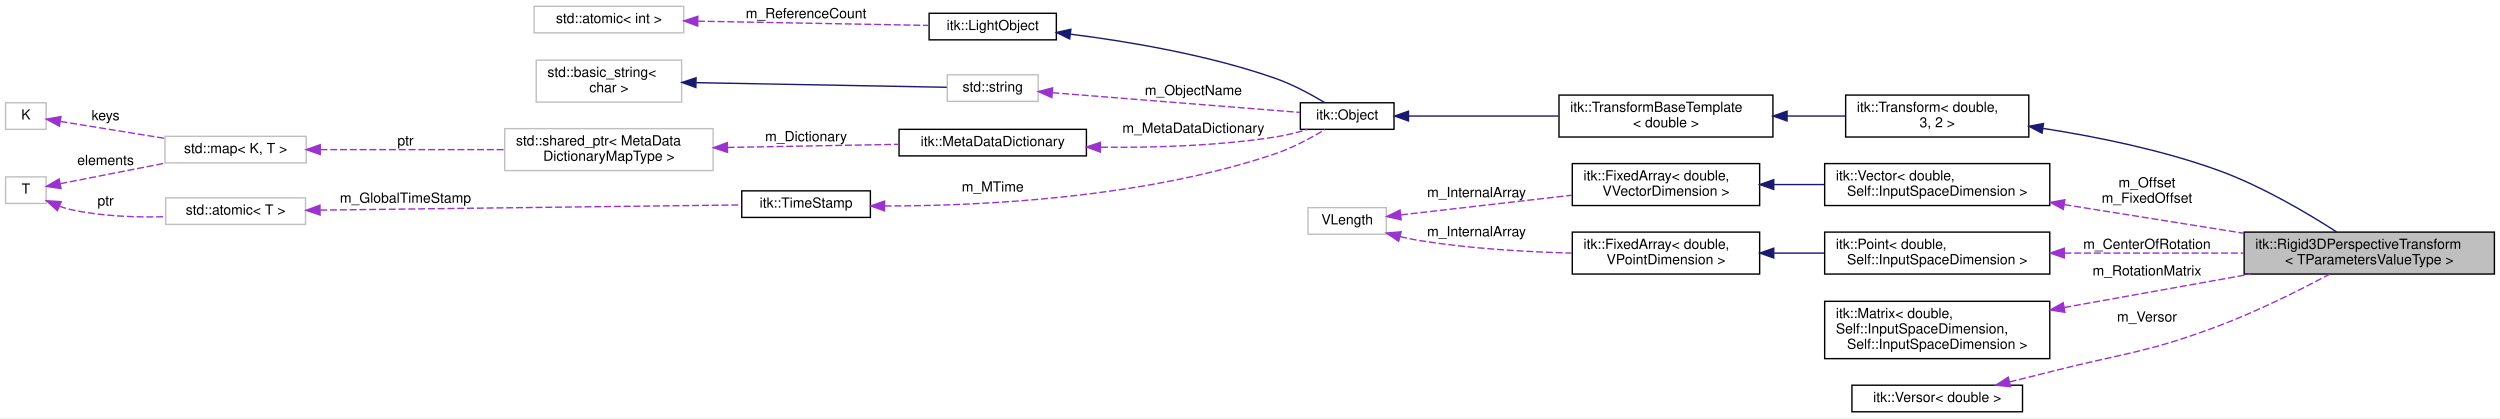
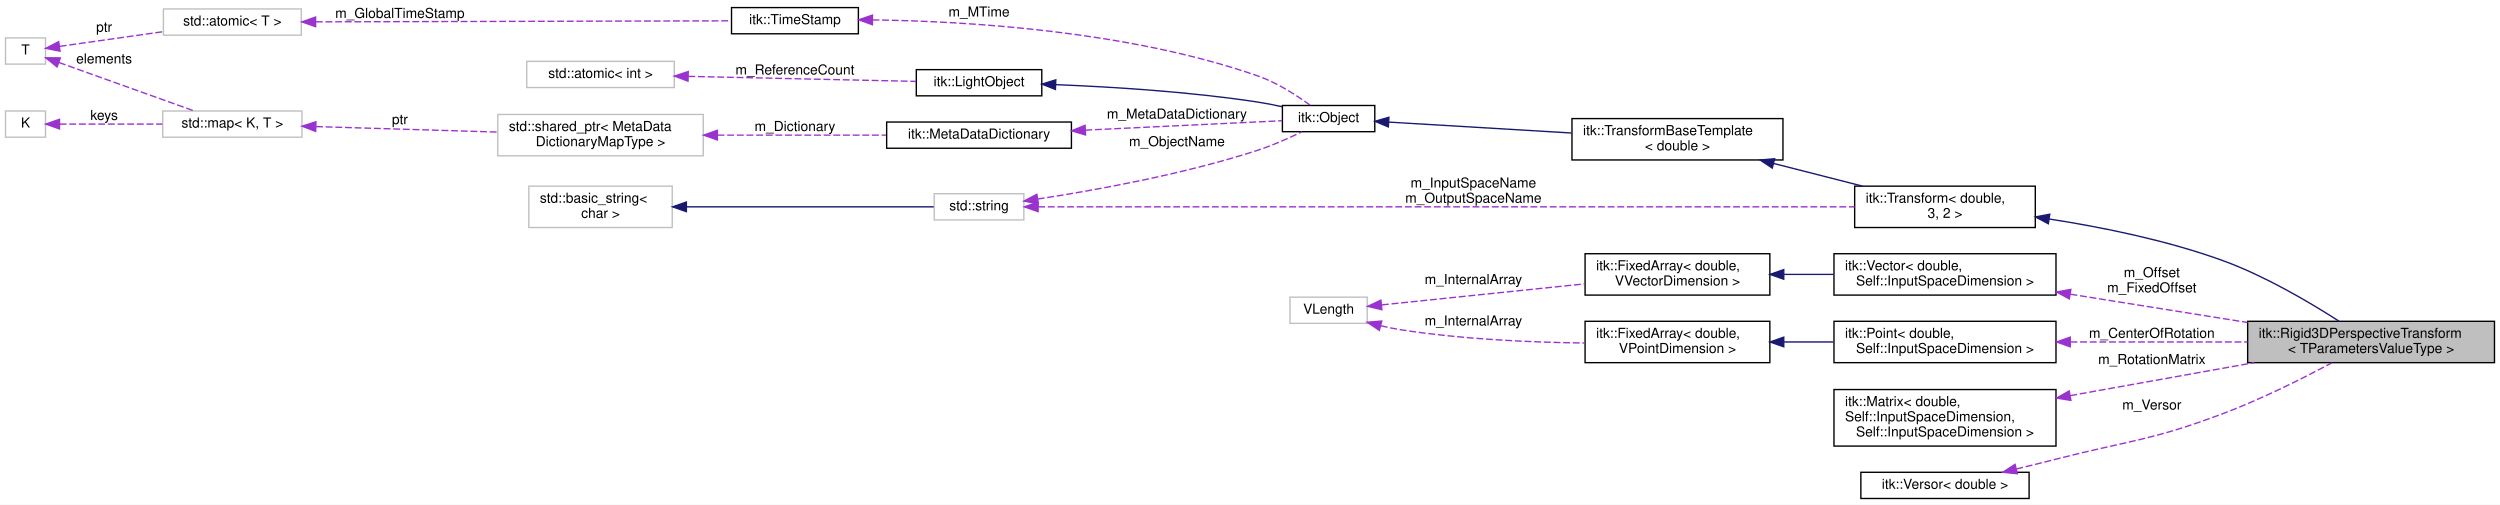
- <svg xmlns="http://www.w3.org/2000/svg" xmlns:xlink="http://www.w3.org/1999/xlink" width="1788pt" height="299pt" viewBox="0.00 0.00 1788.00 299.00">
-   <g id="graph0" class="graph" transform="scale(1 1) rotate(0) translate(4 295)">
-     <polygon fill="white" stroke="transparent" points="-4,4 -4,-295 1784,-295 1784,4 -4,4" />
+ <svg xmlns="http://www.w3.org/2000/svg" xmlns:xlink="http://www.w3.org/1999/xlink" width="1813pt" height="366pt" viewBox="0.00 0.00 1813.00 366.00">
+   <g id="graph0" class="graph" transform="scale(1 1) rotate(0) translate(4 362)">
+     <polygon fill="white" stroke="transparent" points="-4,4 -4,-362 1809,-362 1809,4 -4,4" />
    <g id="node1" class="node">
      <g id="a_node1">
        <a xlink:title="Rigid3DTramsform of a vector space (e.g. space coordinates)">
-           <polygon fill="#bfbfbf" stroke="black" points="1601,-99 1601,-129 1780,-129 1780,-99 1601,-99" />
-           <text text-anchor="start" x="1609" y="-117" font-family="Helvetica,sans-Serif" font-size="10.00">itk::Rigid3DPerspectiveTransform</text>
-           <text text-anchor="middle" x="1690.5" y="-106" font-family="Helvetica,sans-Serif" font-size="10.00">&lt; TParametersValueType &gt;</text>
+           <polygon fill="#bfbfbf" stroke="black" points="1626,-99 1626,-129 1805,-129 1805,-99 1626,-99" />
+           <text text-anchor="start" x="1634" y="-117" font-family="Helvetica,sans-Serif" font-size="10.00">itk::Rigid3DPerspectiveTransform</text>
+           <text text-anchor="middle" x="1715.5" y="-106" font-family="Helvetica,sans-Serif" font-size="10.00">&lt; TParametersValueType &gt;</text>
        </a>
      </g>
    </g>
    <g id="node2" class="node">
      <g id="a_node2">
        <a xlink:href="classitk_1_1Transform.html" target="_top" xlink:title=" ">
-           <polygon fill="white" stroke="black" points="1316,-197 1316,-227 1447,-227 1447,-197 1316,-197" />
-           <text text-anchor="start" x="1324" y="-215" font-family="Helvetica,sans-Serif" font-size="10.00">itk::Transform&lt; double,</text>
-           <text text-anchor="middle" x="1381.5" y="-204" font-family="Helvetica,sans-Serif" font-size="10.00"> 3, 2 &gt;</text>
+           <polygon fill="white" stroke="black" points="1341,-197 1341,-227 1472,-227 1472,-197 1341,-197" />
+           <text text-anchor="start" x="1349" y="-215" font-family="Helvetica,sans-Serif" font-size="10.00">itk::Transform&lt; double,</text>
+           <text text-anchor="middle" x="1406.5" y="-204" font-family="Helvetica,sans-Serif" font-size="10.00"> 3, 2 &gt;</text>
        </a>
      </g>
    </g>
    <g id="edge1" class="edge">
-       <path fill="none" stroke="midnightblue" d="M1457.16,-203.17C1495.55,-197.22 1542.62,-187.69 1583,-173 1613.79,-161.8 1646.34,-142.53 1667.23,-129.07" />
-       <polygon fill="midnightblue" stroke="midnightblue" points="1456.46,-199.73 1447.09,-204.68 1457.5,-206.66 1456.46,-199.73" />
+       <path fill="none" stroke="midnightblue" d="M1482.16,-203.17C1520.55,-197.22 1567.62,-187.69 1608,-173 1638.79,-161.8 1671.34,-142.53 1692.23,-129.07" />
+       <polygon fill="midnightblue" stroke="midnightblue" points="1481.46,-199.73 1472.09,-204.68 1482.5,-206.66 1481.46,-199.73" />
    </g>
    <g id="node3" class="node">
      <g id="a_node3">
        <a xlink:href="classitk_1_1TransformBaseTemplate.html" target="_top" xlink:title=" ">
-           <polygon fill="white" stroke="black" points="1111,-197 1111,-227 1264,-227 1264,-197 1111,-197" />
-           <text text-anchor="start" x="1119" y="-215" font-family="Helvetica,sans-Serif" font-size="10.00">itk::TransformBaseTemplate</text>
-           <text text-anchor="middle" x="1187.5" y="-204" font-family="Helvetica,sans-Serif" font-size="10.00">&lt; double &gt;</text>
+           <polygon fill="white" stroke="black" points="1136,-246 1136,-276 1289,-276 1289,-246 1136,-246" />
+           <text text-anchor="start" x="1144" y="-264" font-family="Helvetica,sans-Serif" font-size="10.00">itk::TransformBaseTemplate</text>
+           <text text-anchor="middle" x="1212.5" y="-253" font-family="Helvetica,sans-Serif" font-size="10.00">&lt; double &gt;</text>
        </a>
      </g>
    </g>
    <g id="edge2" class="edge">
-       <path fill="none" stroke="midnightblue" d="M1274.22,-212C1288.19,-212 1302.47,-212 1315.83,-212" />
-       <polygon fill="midnightblue" stroke="midnightblue" points="1274.11,-208.5 1264.11,-212 1274.11,-215.5 1274.11,-208.5" />
+       <path fill="none" stroke="midnightblue" d="M1282.27,-243.45C1303.35,-238.07 1326.35,-232.2 1346.7,-227.01" />
+       <polygon fill="midnightblue" stroke="midnightblue" points="1281.24,-240.1 1272.41,-245.97 1282.97,-246.88 1281.24,-240.1" />
    </g>
    <g id="node4" class="node">
      <g id="a_node4">
        <a xlink:href="classitk_1_1Object.html" target="_top" xlink:title="Base class for most ITK classes.">
-           <polygon fill="white" stroke="black" points="926,-202.5 926,-221.5 993,-221.5 993,-202.5 926,-202.5" />
-           <text text-anchor="middle" x="959.5" y="-209.5" font-family="Helvetica,sans-Serif" font-size="10.00">itk::Object</text>
+           <polygon fill="white" stroke="black" points="926,-266.5 926,-285.5 993,-285.5 993,-266.5 926,-266.5" />
+           <text text-anchor="middle" x="959.5" y="-273.5" font-family="Helvetica,sans-Serif" font-size="10.00">itk::Object</text>
        </a>
      </g>
    </g>
    <g id="edge3" class="edge">
-       <path fill="none" stroke="midnightblue" d="M1003.56,-212C1033.76,-212 1074.94,-212 1110.58,-212" />
-       <polygon fill="midnightblue" stroke="midnightblue" points="1003.36,-208.5 993.36,-212 1003.36,-215.5 1003.36,-208.5" />
+       <path fill="none" stroke="midnightblue" d="M1003.28,-273.44C1039.53,-271.28 1092.38,-268.12 1135.76,-265.53" />
+       <polygon fill="midnightblue" stroke="midnightblue" points="1002.83,-269.96 993.06,-274.05 1003.25,-276.95 1002.83,-269.96" />
    </g>
    <g id="node5" class="node">
      <g id="a_node5">
        <a xlink:href="classitk_1_1LightObject.html" target="_top" xlink:title="Light weight base class for most itk classes.">
-           <polygon fill="white" stroke="black" points="660.5,-266.5 660.5,-285.5 751.5,-285.5 751.5,-266.5 660.5,-266.5" />
-           <text text-anchor="middle" x="706" y="-273.5" font-family="Helvetica,sans-Serif" font-size="10.00">itk::LightObject</text>
+           <polygon fill="white" stroke="black" points="660.5,-292.5 660.5,-311.5 751.5,-311.5 751.5,-292.5 660.5,-292.5" />
+           <text text-anchor="middle" x="706" y="-299.5" font-family="Helvetica,sans-Serif" font-size="10.00">itk::LightObject</text>
        </a>
      </g>
    </g>
    <g id="edge4" class="edge">
-       <path fill="none" stroke="midnightblue" d="M761.62,-270.57C802.72,-265.38 859.99,-255.8 908,-239 920.57,-234.6 933.82,-227.41 943.59,-221.55" />
-       <polygon fill="midnightblue" stroke="midnightblue" points="761.04,-267.11 751.53,-271.79 761.88,-274.06 761.04,-267.11" />
+       <path fill="none" stroke="midnightblue" d="M761.76,-300.61C802.32,-298.99 858.85,-295.5 908,-288 913.79,-287.12 919.9,-285.91 925.78,-284.6" />
+       <polygon fill="midnightblue" stroke="midnightblue" points="761.4,-297.12 751.54,-300.99 761.66,-304.11 761.4,-297.12" />
    </g>
    <g id="node6" class="node">
      <g id="a_node6">
        <a xlink:title=" ">
-           <polygon fill="white" stroke="#bfbfbf" points="378,-271.5 378,-290.5 485,-290.5 485,-271.5 378,-271.5" />
-           <text text-anchor="middle" x="431.5" y="-278.5" font-family="Helvetica,sans-Serif" font-size="10.00">std::atomic&lt; int &gt;</text>
+           <polygon fill="white" stroke="#bfbfbf" points="378,-298.5 378,-317.5 485,-317.5 485,-298.5 378,-298.5" />
+           <text text-anchor="middle" x="431.5" y="-305.5" font-family="Helvetica,sans-Serif" font-size="10.00">std::atomic&lt; int &gt;</text>
        </a>
      </g>
    </g>
    <g id="edge5" class="edge">
-       <path fill="none" stroke="#9a32cd" stroke-dasharray="5,2" d="M495.18,-279.85C545.64,-278.92 615.33,-277.65 660.29,-276.82" />
-       <polygon fill="#9a32cd" stroke="#9a32cd" points="494.97,-276.35 485.04,-280.04 495.1,-283.35 494.97,-276.35" />
-       <text text-anchor="middle" x="572.5" y="-282" font-family="Helvetica,sans-Serif" font-size="10.00"> m_ReferenceCount</text>
+       <path fill="none" stroke="#9a32cd" stroke-dasharray="5,2" d="M495.18,-306.62C545.64,-305.51 615.33,-303.97 660.29,-302.98" />
+       <polygon fill="#9a32cd" stroke="#9a32cd" points="494.96,-303.12 485.04,-306.84 495.12,-310.12 494.96,-303.12" />
+       <text text-anchor="middle" x="572.5" y="-308" font-family="Helvetica,sans-Serif" font-size="10.00"> m_ReferenceCount</text>
    </g>
    <g id="node7" class="node">
      <g id="a_node7">
        <a xlink:title="STL class.">
-           <polygon fill="white" stroke="#bfbfbf" points="673.5,-222.5 673.5,-241.5 738.5,-241.5 738.5,-222.5 673.5,-222.5" />
-           <text text-anchor="middle" x="706" y="-229.5" font-family="Helvetica,sans-Serif" font-size="10.00">std::string</text>
-         </a>
-       </g>
+           <polygon fill="white" stroke="#bfbfbf" points="673.5,-202.5 673.5,-221.5 738.5,-221.5 738.5,-202.5 673.5,-202.5" />
+           <text text-anchor="middle" x="706" y="-209.5" font-family="Helvetica,sans-Serif" font-size="10.00">std::string</text>
+         </a>
+       </g>
+     </g>
+     <g id="edge16" class="edge">
+       <path fill="none" stroke="#9a32cd" stroke-dasharray="5,2" d="M748.86,-212C866.35,-212 1199.74,-212 1340.99,-212" />
+       <polygon fill="#9a32cd" stroke="#9a32cd" points="748.83,-208.5 738.83,-212 748.83,-215.5 748.83,-208.5" />
+       <text text-anchor="middle" x="1064.5" y="-226" font-family="Helvetica,sans-Serif" font-size="10.00"> m_InputSpaceName</text>
+       <text text-anchor="middle" x="1064.5" y="-215" font-family="Helvetica,sans-Serif" font-size="10.00">m_OutputSpaceName</text>
    </g>
    <g id="edge6" class="edge">
-       <path fill="none" stroke="#9a32cd" stroke-dasharray="5,2" d="M748.68,-228.69C798.33,-224.74 880.24,-218.22 925.64,-214.61" />
-       <polygon fill="#9a32cd" stroke="#9a32cd" points="748.29,-225.21 738.6,-229.49 748.84,-232.18 748.29,-225.21" />
-       <text text-anchor="middle" x="849.5" y="-227" font-family="Helvetica,sans-Serif" font-size="10.00"> m_ObjectName</text>
+       <path fill="none" stroke="#9a32cd" stroke-dasharray="5,2" d="M748.49,-217.66C789.63,-223.91 854.14,-235.49 908,-253 918.99,-256.57 930.78,-261.85 940.19,-266.45" />
+       <polygon fill="#9a32cd" stroke="#9a32cd" points="748.96,-214.19 738.55,-216.18 747.93,-221.11 748.96,-214.19" />
+       <text text-anchor="middle" x="849.5" y="-256" font-family="Helvetica,sans-Serif" font-size="10.00"> m_ObjectName</text>
    </g>
    <g id="node8" class="node">
      <g id="a_node8">
        <a xlink:title="STL class.">
-           <polygon fill="white" stroke="#bfbfbf" points="379.5,-222 379.5,-252 483.5,-252 483.5,-222 379.5,-222" />
-           <text text-anchor="start" x="387.5" y="-240" font-family="Helvetica,sans-Serif" font-size="10.00">std::basic_string&lt;</text>
-           <text text-anchor="middle" x="431.5" y="-229" font-family="Helvetica,sans-Serif" font-size="10.00"> char &gt;</text>
+           <polygon fill="white" stroke="#bfbfbf" points="379.5,-197 379.5,-227 483.5,-227 483.5,-197 379.5,-197" />
+           <text text-anchor="start" x="387.5" y="-215" font-family="Helvetica,sans-Serif" font-size="10.00">std::basic_string&lt;</text>
+           <text text-anchor="middle" x="431.5" y="-204" font-family="Helvetica,sans-Serif" font-size="10.00"> char &gt;</text>
        </a>
      </g>
    </g>
    <g id="edge7" class="edge">
-       <path fill="none" stroke="midnightblue" d="M493.85,-235.87C549.49,-234.85 629.3,-233.39 673.14,-232.58" />
-       <polygon fill="midnightblue" stroke="midnightblue" points="493.69,-232.38 483.76,-236.06 493.82,-239.38 493.69,-232.38" />
+       <path fill="none" stroke="midnightblue" d="M493.85,-212C549.49,-212 629.3,-212 673.14,-212" />
+       <polygon fill="midnightblue" stroke="midnightblue" points="493.76,-208.5 483.76,-212 493.76,-215.5 493.76,-208.5" />
    </g>
    <g id="node9" class="node">
      <g id="a_node9">
        <a xlink:href="classitk_1_1MetaDataDictionary.html" target="_top" xlink:title="Provides a mechanism for storing a collection of arbitrary data types.">
-           <polygon fill="white" stroke="black" points="639,-183.5 639,-202.5 773,-202.5 773,-183.5 639,-183.5" />
-           <text text-anchor="middle" x="706" y="-190.5" font-family="Helvetica,sans-Serif" font-size="10.00">itk::MetaDataDictionary</text>
+           <polygon fill="white" stroke="black" points="639,-254.5 639,-273.5 773,-273.5 773,-254.5 639,-254.5" />
+           <text text-anchor="middle" x="706" y="-261.5" font-family="Helvetica,sans-Serif" font-size="10.00">itk::MetaDataDictionary</text>
        </a>
      </g>
    </g>
    <g id="edge8" class="edge">
-       <path fill="none" stroke="#9a32cd" stroke-dasharray="5,2" d="M783.42,-189.72C821.13,-189.32 867.18,-190.65 908,-197 915.68,-198.19 923.83,-200.25 931.29,-202.46" />
-       <polygon fill="#9a32cd" stroke="#9a32cd" points="782.96,-186.23 773.02,-189.88 783.07,-193.22 782.96,-186.23" />
-       <text text-anchor="middle" x="849.5" y="-200" font-family="Helvetica,sans-Serif" font-size="10.00"> m_MetaDataDictionary</text>
+       <path fill="none" stroke="#9a32cd" stroke-dasharray="5,2" d="M783.08,-267.63C830.79,-269.91 889.88,-272.73 925.85,-274.44" />
+       <polygon fill="#9a32cd" stroke="#9a32cd" points="783.23,-264.13 773.08,-267.15 782.9,-271.13 783.23,-264.13" />
+       <text text-anchor="middle" x="849.5" y="-276" font-family="Helvetica,sans-Serif" font-size="10.00"> m_MetaDataDictionary</text>
    </g>
    <g id="node10" class="node">
      <g id="a_node10">
        <a xlink:title=" ">
-           <polygon fill="white" stroke="#bfbfbf" points="357,-173 357,-203 506,-203 506,-173 357,-173" />
-           <text text-anchor="start" x="365" y="-191" font-family="Helvetica,sans-Serif" font-size="10.00">std::shared_ptr&lt; MetaData</text>
-           <text text-anchor="middle" x="431.5" y="-180" font-family="Helvetica,sans-Serif" font-size="10.00">DictionaryMapType &gt;</text>
+           <polygon fill="white" stroke="#bfbfbf" points="357,-249 357,-279 506,-279 506,-249 357,-249" />
+           <text text-anchor="start" x="365" y="-267" font-family="Helvetica,sans-Serif" font-size="10.00">std::shared_ptr&lt; MetaData</text>
+           <text text-anchor="middle" x="431.5" y="-256" font-family="Helvetica,sans-Serif" font-size="10.00">DictionaryMapType &gt;</text>
        </a>
      </g>
    </g>
    <g id="edge9" class="edge">
-       <path fill="none" stroke="#9a32cd" stroke-dasharray="5,2" d="M516.34,-189.54C555.65,-190.26 601.82,-191.11 638.65,-191.78" />
-       <polygon fill="#9a32cd" stroke="#9a32cd" points="516.3,-186.04 506.24,-189.35 516.18,-193.04 516.3,-186.04" />
-       <text text-anchor="middle" x="572.5" y="-194" font-family="Helvetica,sans-Serif" font-size="10.00"> m_Dictionary</text>
+       <path fill="none" stroke="#9a32cd" stroke-dasharray="5,2" d="M516.34,-264C555.65,-264 601.82,-264 638.65,-264" />
+       <polygon fill="#9a32cd" stroke="#9a32cd" points="516.24,-260.5 506.24,-264 516.24,-267.5 516.24,-260.5" />
+       <text text-anchor="middle" x="572.5" y="-267" font-family="Helvetica,sans-Serif" font-size="10.00"> m_Dictionary</text>
    </g>
    <g id="node11" class="node">
      <g id="a_node11">
        <a xlink:title="STL class.">
-           <polygon fill="white" stroke="#bfbfbf" points="114,-178.5 114,-197.5 215,-197.5 215,-178.5 114,-178.5" />
-           <text text-anchor="middle" x="164.5" y="-185.5" font-family="Helvetica,sans-Serif" font-size="10.00">std::map&lt; K, T &gt;</text>
+           <polygon fill="white" stroke="#bfbfbf" points="114,-262.5 114,-281.5 215,-281.5 215,-262.5 114,-262.5" />
+           <text text-anchor="middle" x="164.5" y="-269.5" font-family="Helvetica,sans-Serif" font-size="10.00">std::map&lt; K, T &gt;</text>
        </a>
      </g>
    </g>
    <g id="edge10" class="edge">
-       <path fill="none" stroke="#9a32cd" stroke-dasharray="5,2" d="M225.18,-188C264.19,-188 315.41,-188 356.93,-188" />
-       <polygon fill="#9a32cd" stroke="#9a32cd" points="225.03,-184.5 215.03,-188 225.03,-191.5 225.03,-184.5" />
-       <text text-anchor="middle" x="286" y="-191" font-family="Helvetica,sans-Serif" font-size="10.00"> ptr</text>
+       <path fill="none" stroke="#9a32cd" stroke-dasharray="5,2" d="M225.18,-270.2C264.19,-269.02 315.41,-267.47 356.93,-266.22" />
+       <polygon fill="#9a32cd" stroke="#9a32cd" points="224.92,-266.7 215.03,-270.5 225.13,-273.7 224.92,-266.7" />
+       <text text-anchor="middle" x="286" y="-272" font-family="Helvetica,sans-Serif" font-size="10.00"> ptr</text>
    </g>
    <g id="node12" class="node">
      <g id="a_node12">
        <a xlink:title=" ">
-           <polygon fill="white" stroke="#bfbfbf" points="0,-202.5 0,-221.5 29,-221.5 29,-202.5 0,-202.5" />
-           <text text-anchor="middle" x="14.5" y="-209.5" font-family="Helvetica,sans-Serif" font-size="10.00">K</text>
+           <polygon fill="white" stroke="#bfbfbf" points="0,-262.5 0,-281.5 29,-281.5 29,-262.5 0,-262.5" />
+           <text text-anchor="middle" x="14.5" y="-269.5" font-family="Helvetica,sans-Serif" font-size="10.00">K</text>
        </a>
      </g>
    </g>
    <g id="edge11" class="edge">
-       <path fill="none" stroke="#9a32cd" stroke-dasharray="5,2" d="M39.24,-208.15C59.28,-204.9 88.63,-200.14 113.78,-196.06" />
-       <polygon fill="#9a32cd" stroke="#9a32cd" points="38.47,-204.73 29.16,-209.79 39.59,-211.64 38.47,-204.73" />
-       <text text-anchor="middle" x="71.5" y="-209" font-family="Helvetica,sans-Serif" font-size="10.00"> keys</text>
+       <path fill="none" stroke="#9a32cd" stroke-dasharray="5,2" d="M39.24,-272C59.28,-272 88.63,-272 113.78,-272" />
+       <polygon fill="#9a32cd" stroke="#9a32cd" points="39.16,-268.5 29.16,-272 39.16,-275.5 39.16,-268.5" />
+       <text text-anchor="middle" x="71.5" y="-275" font-family="Helvetica,sans-Serif" font-size="10.00"> keys</text>
    </g>
    <g id="node13" class="node">
      <g id="a_node13">
        <a xlink:title=" ">
-           <polygon fill="white" stroke="#bfbfbf" points="0,-149.5 0,-168.5 29,-168.5 29,-149.5 0,-149.5" />
-           <text text-anchor="middle" x="14.5" y="-156.5" font-family="Helvetica,sans-Serif" font-size="10.00">T</text>
+           <polygon fill="white" stroke="#bfbfbf" points="0,-315.5 0,-334.5 29,-334.5 29,-315.5 0,-315.5" />
+           <text text-anchor="middle" x="14.5" y="-322.5" font-family="Helvetica,sans-Serif" font-size="10.00">T</text>
        </a>
      </g>
    </g>
    <g id="edge12" class="edge">
-       <path fill="none" stroke="#9a32cd" stroke-dasharray="5,2" d="M39.09,-163.62C59.39,-167.6 89.35,-173.47 114.78,-178.45" />
-       <polygon fill="#9a32cd" stroke="#9a32cd" points="39.64,-160.16 29.16,-161.68 38.3,-167.03 39.64,-160.16" />
-       <text text-anchor="middle" x="71.5" y="-177" font-family="Helvetica,sans-Serif" font-size="10.00"> elements</text>
+       <path fill="none" stroke="#9a32cd" stroke-dasharray="5,2" d="M38.78,-316.66C65.36,-307.15 108.76,-291.6 136.72,-281.59" />
+       <polygon fill="#9a32cd" stroke="#9a32cd" points="37.39,-313.44 29.16,-320.11 39.75,-320.03 37.39,-313.44" />
+       <text text-anchor="middle" x="71.5" y="-316" font-family="Helvetica,sans-Serif" font-size="10.00"> elements</text>
    </g>
    <g id="node15" class="node">
      <g id="a_node15">
        <a xlink:title="STL class.">
-           <polygon fill="white" stroke="#bfbfbf" points="114.5,-134.5 114.5,-153.5 214.5,-153.5 214.5,-134.5 114.5,-134.5" />
-           <text text-anchor="middle" x="164.5" y="-141.5" font-family="Helvetica,sans-Serif" font-size="10.00">std::atomic&lt; T &gt;</text>
+           <polygon fill="white" stroke="#bfbfbf" points="114.5,-336.5 114.5,-355.5 214.5,-355.5 214.5,-336.5 114.5,-336.5" />
+           <text text-anchor="middle" x="164.5" y="-343.5" font-family="Helvetica,sans-Serif" font-size="10.00">std::atomic&lt; T &gt;</text>
        </a>
      </g>
    </g>
    <g id="edge15" class="edge">
-       <path fill="none" stroke="#9a32cd" stroke-dasharray="5,2" d="M38.4,-147.54C41.24,-146.51 44.15,-145.62 47,-145 68.74,-140.29 93.31,-139.44 114.26,-140.01" />
-       <polygon fill="#9a32cd" stroke="#9a32cd" points="37.03,-144.32 29.19,-151.45 39.77,-150.77 37.03,-144.32" />
-       <text text-anchor="middle" x="71.5" y="-148" font-family="Helvetica,sans-Serif" font-size="10.00"> ptr</text>
+       <path fill="none" stroke="#9a32cd" stroke-dasharray="5,2" d="M39.33,-328.38C59.54,-331.25 89.19,-335.46 114.45,-339.04" />
+       <polygon fill="#9a32cd" stroke="#9a32cd" points="39.55,-324.88 29.16,-326.94 38.57,-331.81 39.55,-324.88" />
+       <text text-anchor="middle" x="71.5" y="-339" font-family="Helvetica,sans-Serif" font-size="10.00"> ptr</text>
    </g>
    <g id="node14" class="node">
      <g id="a_node14">
        <a xlink:href="classitk_1_1TimeStamp.html" target="_top" xlink:title="Generate a unique, increasing time value.">
-           <polygon fill="white" stroke="black" points="526.5,-139.5 526.5,-158.5 618.5,-158.5 618.5,-139.5 526.5,-139.5" />
-           <text text-anchor="middle" x="572.5" y="-146.5" font-family="Helvetica,sans-Serif" font-size="10.00">itk::TimeStamp</text>
+           <polygon fill="white" stroke="black" points="526.5,-337.5 526.5,-356.5 618.5,-356.5 618.5,-337.5 526.5,-337.5" />
+           <text text-anchor="middle" x="572.5" y="-344.5" font-family="Helvetica,sans-Serif" font-size="10.00">itk::TimeStamp</text>
        </a>
      </g>
    </g>
    <g id="edge13" class="edge">
-       <path fill="none" stroke="#9a32cd" stroke-dasharray="5,2" d="M628.67,-147.68C696.29,-147.7 813.54,-153.04 908,-185 920.62,-189.27 933.86,-196.47 943.62,-202.36" />
-       <polygon fill="#9a32cd" stroke="#9a32cd" points="628.64,-144.18 618.65,-147.72 628.67,-151.18 628.64,-144.18" />
-       <text text-anchor="middle" x="706" y="-158" font-family="Helvetica,sans-Serif" font-size="10.00"> m_MTime</text>
+       <path fill="none" stroke="#9a32cd" stroke-dasharray="5,2" d="M628.72,-347.56C696.39,-346.65 813.69,-339.81 908,-307 922.19,-302.07 936.62,-292.68 946.4,-285.52" />
+       <polygon fill="#9a32cd" stroke="#9a32cd" points="628.66,-344.06 618.7,-347.66 628.73,-351.06 628.66,-344.06" />
+       <text text-anchor="middle" x="706" y="-350" font-family="Helvetica,sans-Serif" font-size="10.00"> m_MTime</text>
    </g>
    <g id="edge14" class="edge">
-       <path fill="none" stroke="#9a32cd" stroke-dasharray="5,2" d="M225.03,-144.73C306.93,-145.74 452.57,-147.54 526.2,-148.44" />
-       <polygon fill="#9a32cd" stroke="#9a32cd" points="224.92,-141.23 214.88,-144.61 224.83,-148.23 224.92,-141.23" />
-       <text text-anchor="middle" x="286" y="-150" font-family="Helvetica,sans-Serif" font-size="10.00"> m_GlobalTimeStamp</text>
+       <path fill="none" stroke="#9a32cd" stroke-dasharray="5,2" d="M225.03,-346.15C306.93,-346.35 452.57,-346.71 526.2,-346.89" />
+       <polygon fill="#9a32cd" stroke="#9a32cd" points="224.89,-342.65 214.88,-346.12 224.87,-349.65 224.89,-342.65" />
+       <text text-anchor="middle" x="286" y="-349" font-family="Helvetica,sans-Serif" font-size="10.00"> m_GlobalTimeStamp</text>
    </g>
    <g id="node16" class="node">
      <g id="a_node16">
        <a xlink:href="classitk_1_1Vector.html" target="_top" xlink:title=" ">
-           <polygon fill="white" stroke="black" points="1301,-148 1301,-178 1462,-178 1462,-148 1301,-148" />
-           <text text-anchor="start" x="1309" y="-166" font-family="Helvetica,sans-Serif" font-size="10.00">itk::Vector&lt; double,</text>
-           <text text-anchor="middle" x="1381.5" y="-155" font-family="Helvetica,sans-Serif" font-size="10.00"> Self::InputSpaceDimension &gt;</text>
-         </a>
-       </g>
-     </g>
-     <g id="edge16" class="edge">
-       <path fill="none" stroke="#9a32cd" stroke-dasharray="5,2" d="M1472.48,-148.64C1512.94,-142.18 1560.55,-134.58 1600.85,-128.15" />
-       <polygon fill="#9a32cd" stroke="#9a32cd" points="1471.68,-145.22 1462.36,-150.25 1472.79,-152.13 1471.68,-145.22" />
-       <text text-anchor="middle" x="1531.5" y="-161" font-family="Helvetica,sans-Serif" font-size="10.00"> m_Offset</text>
-       <text text-anchor="middle" x="1531.5" y="-150" font-family="Helvetica,sans-Serif" font-size="10.00">m_FixedOffset</text>
+           <polygon fill="white" stroke="black" points="1326,-148 1326,-178 1487,-178 1487,-148 1326,-148" />
+           <text text-anchor="start" x="1334" y="-166" font-family="Helvetica,sans-Serif" font-size="10.00">itk::Vector&lt; double,</text>
+           <text text-anchor="middle" x="1406.5" y="-155" font-family="Helvetica,sans-Serif" font-size="10.00"> Self::InputSpaceDimension &gt;</text>
+         </a>
+       </g>
+     </g>
+     <g id="edge17" class="edge">
+       <path fill="none" stroke="#9a32cd" stroke-dasharray="5,2" d="M1497.48,-148.64C1537.94,-142.18 1585.55,-134.58 1625.85,-128.15" />
+       <polygon fill="#9a32cd" stroke="#9a32cd" points="1496.68,-145.22 1487.36,-150.25 1497.79,-152.13 1496.68,-145.22" />
+       <text text-anchor="middle" x="1556.5" y="-161" font-family="Helvetica,sans-Serif" font-size="10.00"> m_Offset</text>
+       <text text-anchor="middle" x="1556.5" y="-150" font-family="Helvetica,sans-Serif" font-size="10.00">m_FixedOffset</text>
    </g>
    <g id="node17" class="node">
      <g id="a_node17">
        <a xlink:href="classitk_1_1FixedArray.html" target="_top" xlink:title=" ">
-           <polygon fill="white" stroke="black" points="1120.5,-148 1120.5,-178 1254.5,-178 1254.5,-148 1120.5,-148" />
-           <text text-anchor="start" x="1128.5" y="-166" font-family="Helvetica,sans-Serif" font-size="10.00">itk::FixedArray&lt; double,</text>
-           <text text-anchor="middle" x="1187.5" y="-155" font-family="Helvetica,sans-Serif" font-size="10.00"> VVectorDimension &gt;</text>
-         </a>
-       </g>
-     </g>
-     <g id="edge17" class="edge">
-       <path fill="none" stroke="midnightblue" d="M1264.82,-163C1276.62,-163 1288.84,-163 1300.71,-163" />
-       <polygon fill="midnightblue" stroke="midnightblue" points="1264.58,-159.5 1254.58,-163 1264.58,-166.5 1264.58,-159.5" />
+           <polygon fill="white" stroke="black" points="1145.5,-148 1145.5,-178 1279.5,-178 1279.5,-148 1145.5,-148" />
+           <text text-anchor="start" x="1153.5" y="-166" font-family="Helvetica,sans-Serif" font-size="10.00">itk::FixedArray&lt; double,</text>
+           <text text-anchor="middle" x="1212.5" y="-155" font-family="Helvetica,sans-Serif" font-size="10.00"> VVectorDimension &gt;</text>
+         </a>
+       </g>
+     </g>
+     <g id="edge18" class="edge">
+       <path fill="none" stroke="midnightblue" d="M1289.82,-163C1301.62,-163 1313.84,-163 1325.71,-163" />
+       <polygon fill="midnightblue" stroke="midnightblue" points="1289.58,-159.5 1279.58,-163 1289.58,-166.5 1289.58,-159.5" />
    </g>
    <g id="node18" class="node">
      <g id="a_node18">
        <a xlink:title=" ">
          <polygon fill="white" stroke="#bfbfbf" points="931.5,-127.5 931.5,-146.5 987.5,-146.5 987.5,-127.5 931.5,-127.5" />
          <text text-anchor="middle" x="959.5" y="-134.5" font-family="Helvetica,sans-Serif" font-size="10.00">VLength</text>
        </a>
      </g>
    </g>
-     <g id="edge18" class="edge">
-       <path fill="none" stroke="#9a32cd" stroke-dasharray="5,2" d="M997.95,-141.31C1031.18,-145.13 1080.5,-150.81 1120.36,-155.39" />
-       <polygon fill="#9a32cd" stroke="#9a32cd" points="998.1,-137.8 987.76,-140.14 997.3,-144.76 998.1,-137.8" />
-       <text text-anchor="middle" x="1052" y="-154" font-family="Helvetica,sans-Serif" font-size="10.00"> m_InternalArray</text>
+     <g id="edge19" class="edge">
+       <path fill="none" stroke="#9a32cd" stroke-dasharray="5,2" d="M998.18,-140.9C1037.07,-144.93 1098.51,-151.3 1145.49,-156.16" />
+       <polygon fill="#9a32cd" stroke="#9a32cd" points="998.15,-137.38 987.84,-139.83 997.43,-144.34 998.15,-137.38" />
+       <text text-anchor="middle" x="1064.5" y="-156" font-family="Helvetica,sans-Serif" font-size="10.00"> m_InternalArray</text>
    </g>
    <g id="node20" class="node">
      <g id="a_node20">
        <a xlink:href="classitk_1_1FixedArray.html" target="_top" xlink:title=" ">
-           <polygon fill="white" stroke="black" points="1120.5,-99 1120.5,-129 1254.5,-129 1254.5,-99 1120.5,-99" />
-           <text text-anchor="start" x="1128.5" y="-117" font-family="Helvetica,sans-Serif" font-size="10.00">itk::FixedArray&lt; double,</text>
-           <text text-anchor="middle" x="1187.5" y="-106" font-family="Helvetica,sans-Serif" font-size="10.00"> VPointDimension &gt;</text>
-         </a>
-       </g>
-     </g>
-     <g id="edge21" class="edge">
-       <path fill="none" stroke="#9a32cd" stroke-dasharray="5,2" d="M997.33,-125.79C1001.9,-124.7 1006.53,-123.72 1011,-123 1046.84,-117.19 1087.28,-114.83 1120.3,-113.98" />
-       <polygon fill="#9a32cd" stroke="#9a32cd" points="996.31,-122.44 987.51,-128.34 998.07,-129.21 996.31,-122.44" />
-       <text text-anchor="middle" x="1052" y="-126" font-family="Helvetica,sans-Serif" font-size="10.00"> m_InternalArray</text>
+           <polygon fill="white" stroke="black" points="1145.5,-99 1145.5,-129 1279.5,-129 1279.5,-99 1145.5,-99" />
+           <text text-anchor="start" x="1153.5" y="-117" font-family="Helvetica,sans-Serif" font-size="10.00">itk::FixedArray&lt; double,</text>
+           <text text-anchor="middle" x="1212.5" y="-106" font-family="Helvetica,sans-Serif" font-size="10.00"> VPointDimension &gt;</text>
+         </a>
+       </g>
+     </g>
+     <g id="edge22" class="edge">
+       <path fill="none" stroke="#9a32cd" stroke-dasharray="5,2" d="M997.32,-125.76C1001.9,-124.67 1006.53,-123.71 1011,-123 1055.39,-115.94 1105.96,-113.71 1145.2,-113.24" />
+       <polygon fill="#9a32cd" stroke="#9a32cd" points="996.31,-122.41 987.51,-128.3 998.07,-129.19 996.31,-122.41" />
+       <text text-anchor="middle" x="1064.5" y="-126" font-family="Helvetica,sans-Serif" font-size="10.00"> m_InternalArray</text>
    </g>
    <g id="node19" class="node">
      <g id="a_node19">
        <a xlink:href="classitk_1_1Point.html" target="_top" xlink:title=" ">
-           <polygon fill="white" stroke="black" points="1301,-99 1301,-129 1462,-129 1462,-99 1301,-99" />
-           <text text-anchor="start" x="1309" y="-117" font-family="Helvetica,sans-Serif" font-size="10.00">itk::Point&lt; double,</text>
-           <text text-anchor="middle" x="1381.5" y="-106" font-family="Helvetica,sans-Serif" font-size="10.00"> Self::InputSpaceDimension &gt;</text>
-         </a>
-       </g>
-     </g>
-     <g id="edge19" class="edge">
-       <path fill="none" stroke="#9a32cd" stroke-dasharray="5,2" d="M1472.48,-114C1512.94,-114 1560.55,-114 1600.85,-114" />
-       <polygon fill="#9a32cd" stroke="#9a32cd" points="1472.36,-110.5 1462.36,-114 1472.36,-117.5 1472.36,-110.5" />
-       <text text-anchor="middle" x="1531.5" y="-117" font-family="Helvetica,sans-Serif" font-size="10.00"> m_CenterOfRotation</text>
+           <polygon fill="white" stroke="black" points="1326,-99 1326,-129 1487,-129 1487,-99 1326,-99" />
+           <text text-anchor="start" x="1334" y="-117" font-family="Helvetica,sans-Serif" font-size="10.00">itk::Point&lt; double,</text>
+           <text text-anchor="middle" x="1406.5" y="-106" font-family="Helvetica,sans-Serif" font-size="10.00"> Self::InputSpaceDimension &gt;</text>
+         </a>
+       </g>
    </g>
    <g id="edge20" class="edge">
-       <path fill="none" stroke="midnightblue" d="M1264.82,-114C1276.62,-114 1288.84,-114 1300.71,-114" />
-       <polygon fill="midnightblue" stroke="midnightblue" points="1264.58,-110.5 1254.58,-114 1264.58,-117.5 1264.58,-110.5" />
+       <path fill="none" stroke="#9a32cd" stroke-dasharray="5,2" d="M1497.48,-114C1537.94,-114 1585.55,-114 1625.85,-114" />
+       <polygon fill="#9a32cd" stroke="#9a32cd" points="1497.36,-110.5 1487.36,-114 1497.36,-117.5 1497.36,-110.5" />
+       <text text-anchor="middle" x="1556.5" y="-117" font-family="Helvetica,sans-Serif" font-size="10.00"> m_CenterOfRotation</text>
+     </g>
+     <g id="edge21" class="edge">
+       <path fill="none" stroke="midnightblue" d="M1289.82,-114C1301.62,-114 1313.84,-114 1325.71,-114" />
+       <polygon fill="midnightblue" stroke="midnightblue" points="1289.58,-110.5 1279.58,-114 1289.58,-117.5 1289.58,-110.5" />
    </g>
    <g id="node21" class="node">
      <g id="a_node21">
        <a xlink:href="classitk_1_1Matrix.html" target="_top" xlink:title=" ">
-           <polygon fill="white" stroke="black" points="1301,-38.5 1301,-79.5 1462,-79.5 1462,-38.5 1301,-38.5" />
-           <text text-anchor="start" x="1309" y="-67.5" font-family="Helvetica,sans-Serif" font-size="10.00">itk::Matrix&lt; double,</text>
-           <text text-anchor="start" x="1309" y="-56.5" font-family="Helvetica,sans-Serif" font-size="10.00"> Self::InputSpaceDimension,</text>
-           <text text-anchor="middle" x="1381.5" y="-45.5" font-family="Helvetica,sans-Serif" font-size="10.00"> Self::InputSpaceDimension &gt;</text>
-         </a>
-       </g>
-     </g>
-     <g id="edge22" class="edge">
-       <path fill="none" stroke="#9a32cd" stroke-dasharray="5,2" d="M1472.34,-75.09C1514.48,-82.64 1564.4,-91.59 1605.75,-99" />
-       <polygon fill="#9a32cd" stroke="#9a32cd" points="1472.82,-71.63 1462.36,-73.31 1471.59,-78.52 1472.82,-71.63" />
-       <text text-anchor="middle" x="1531.5" y="-98" font-family="Helvetica,sans-Serif" font-size="10.00"> m_RotationMatrix</text>
+           <polygon fill="white" stroke="black" points="1326,-38.5 1326,-79.5 1487,-79.5 1487,-38.5 1326,-38.5" />
+           <text text-anchor="start" x="1334" y="-67.5" font-family="Helvetica,sans-Serif" font-size="10.00">itk::Matrix&lt; double,</text>
+           <text text-anchor="start" x="1334" y="-56.5" font-family="Helvetica,sans-Serif" font-size="10.00"> Self::InputSpaceDimension,</text>
+           <text text-anchor="middle" x="1406.5" y="-45.5" font-family="Helvetica,sans-Serif" font-size="10.00"> Self::InputSpaceDimension &gt;</text>
+         </a>
+       </g>
+     </g>
+     <g id="edge23" class="edge">
+       <path fill="none" stroke="#9a32cd" stroke-dasharray="5,2" d="M1497.34,-75.09C1539.48,-82.64 1589.4,-91.59 1630.75,-99" />
+       <polygon fill="#9a32cd" stroke="#9a32cd" points="1497.82,-71.63 1487.36,-73.31 1496.59,-78.52 1497.82,-71.63" />
+       <text text-anchor="middle" x="1556.5" y="-98" font-family="Helvetica,sans-Serif" font-size="10.00"> m_RotationMatrix</text>
    </g>
    <g id="node22" class="node">
      <g id="a_node22">
        <a xlink:href="classitk_1_1Versor.html" target="_top" xlink:title=" ">
-           <polygon fill="white" stroke="black" points="1320.5,-0.5 1320.5,-19.5 1442.5,-19.5 1442.5,-0.5 1320.5,-0.5" />
-           <text text-anchor="middle" x="1381.5" y="-7.5" font-family="Helvetica,sans-Serif" font-size="10.00">itk::Versor&lt; double &gt;</text>
-         </a>
-       </g>
-     </g>
-     <g id="edge23" class="edge">
-       <path fill="none" stroke="#9a32cd" stroke-dasharray="5,2" d="M1433.22,-21.87C1442.8,-24.18 1452.71,-26.62 1462,-29 1516,-42.81 1530.84,-42.35 1583,-62 1610.73,-72.44 1640.96,-87.59 1662.1,-98.85" />
-       <polygon fill="#9a32cd" stroke="#9a32cd" points="1433.95,-18.45 1423.41,-19.52 1432.32,-25.25 1433.95,-18.45" />
-       <text text-anchor="middle" x="1531.5" y="-65" font-family="Helvetica,sans-Serif" font-size="10.00"> m_Versor</text>
+           <polygon fill="white" stroke="black" points="1345.5,-0.5 1345.5,-19.5 1467.5,-19.5 1467.5,-0.5 1345.5,-0.5" />
+           <text text-anchor="middle" x="1406.5" y="-7.5" font-family="Helvetica,sans-Serif" font-size="10.00">itk::Versor&lt; double &gt;</text>
+         </a>
+       </g>
+     </g>
+     <g id="edge24" class="edge">
+       <path fill="none" stroke="#9a32cd" stroke-dasharray="5,2" d="M1458.22,-21.87C1467.8,-24.18 1477.71,-26.62 1487,-29 1541,-42.81 1555.84,-42.35 1608,-62 1635.73,-72.44 1665.96,-87.59 1687.1,-98.85" />
+       <polygon fill="#9a32cd" stroke="#9a32cd" points="1458.95,-18.45 1448.41,-19.52 1457.32,-25.25 1458.95,-18.45" />
+       <text text-anchor="middle" x="1556.5" y="-65" font-family="Helvetica,sans-Serif" font-size="10.00"> m_Versor</text>
    </g>
  </g>
</svg>
